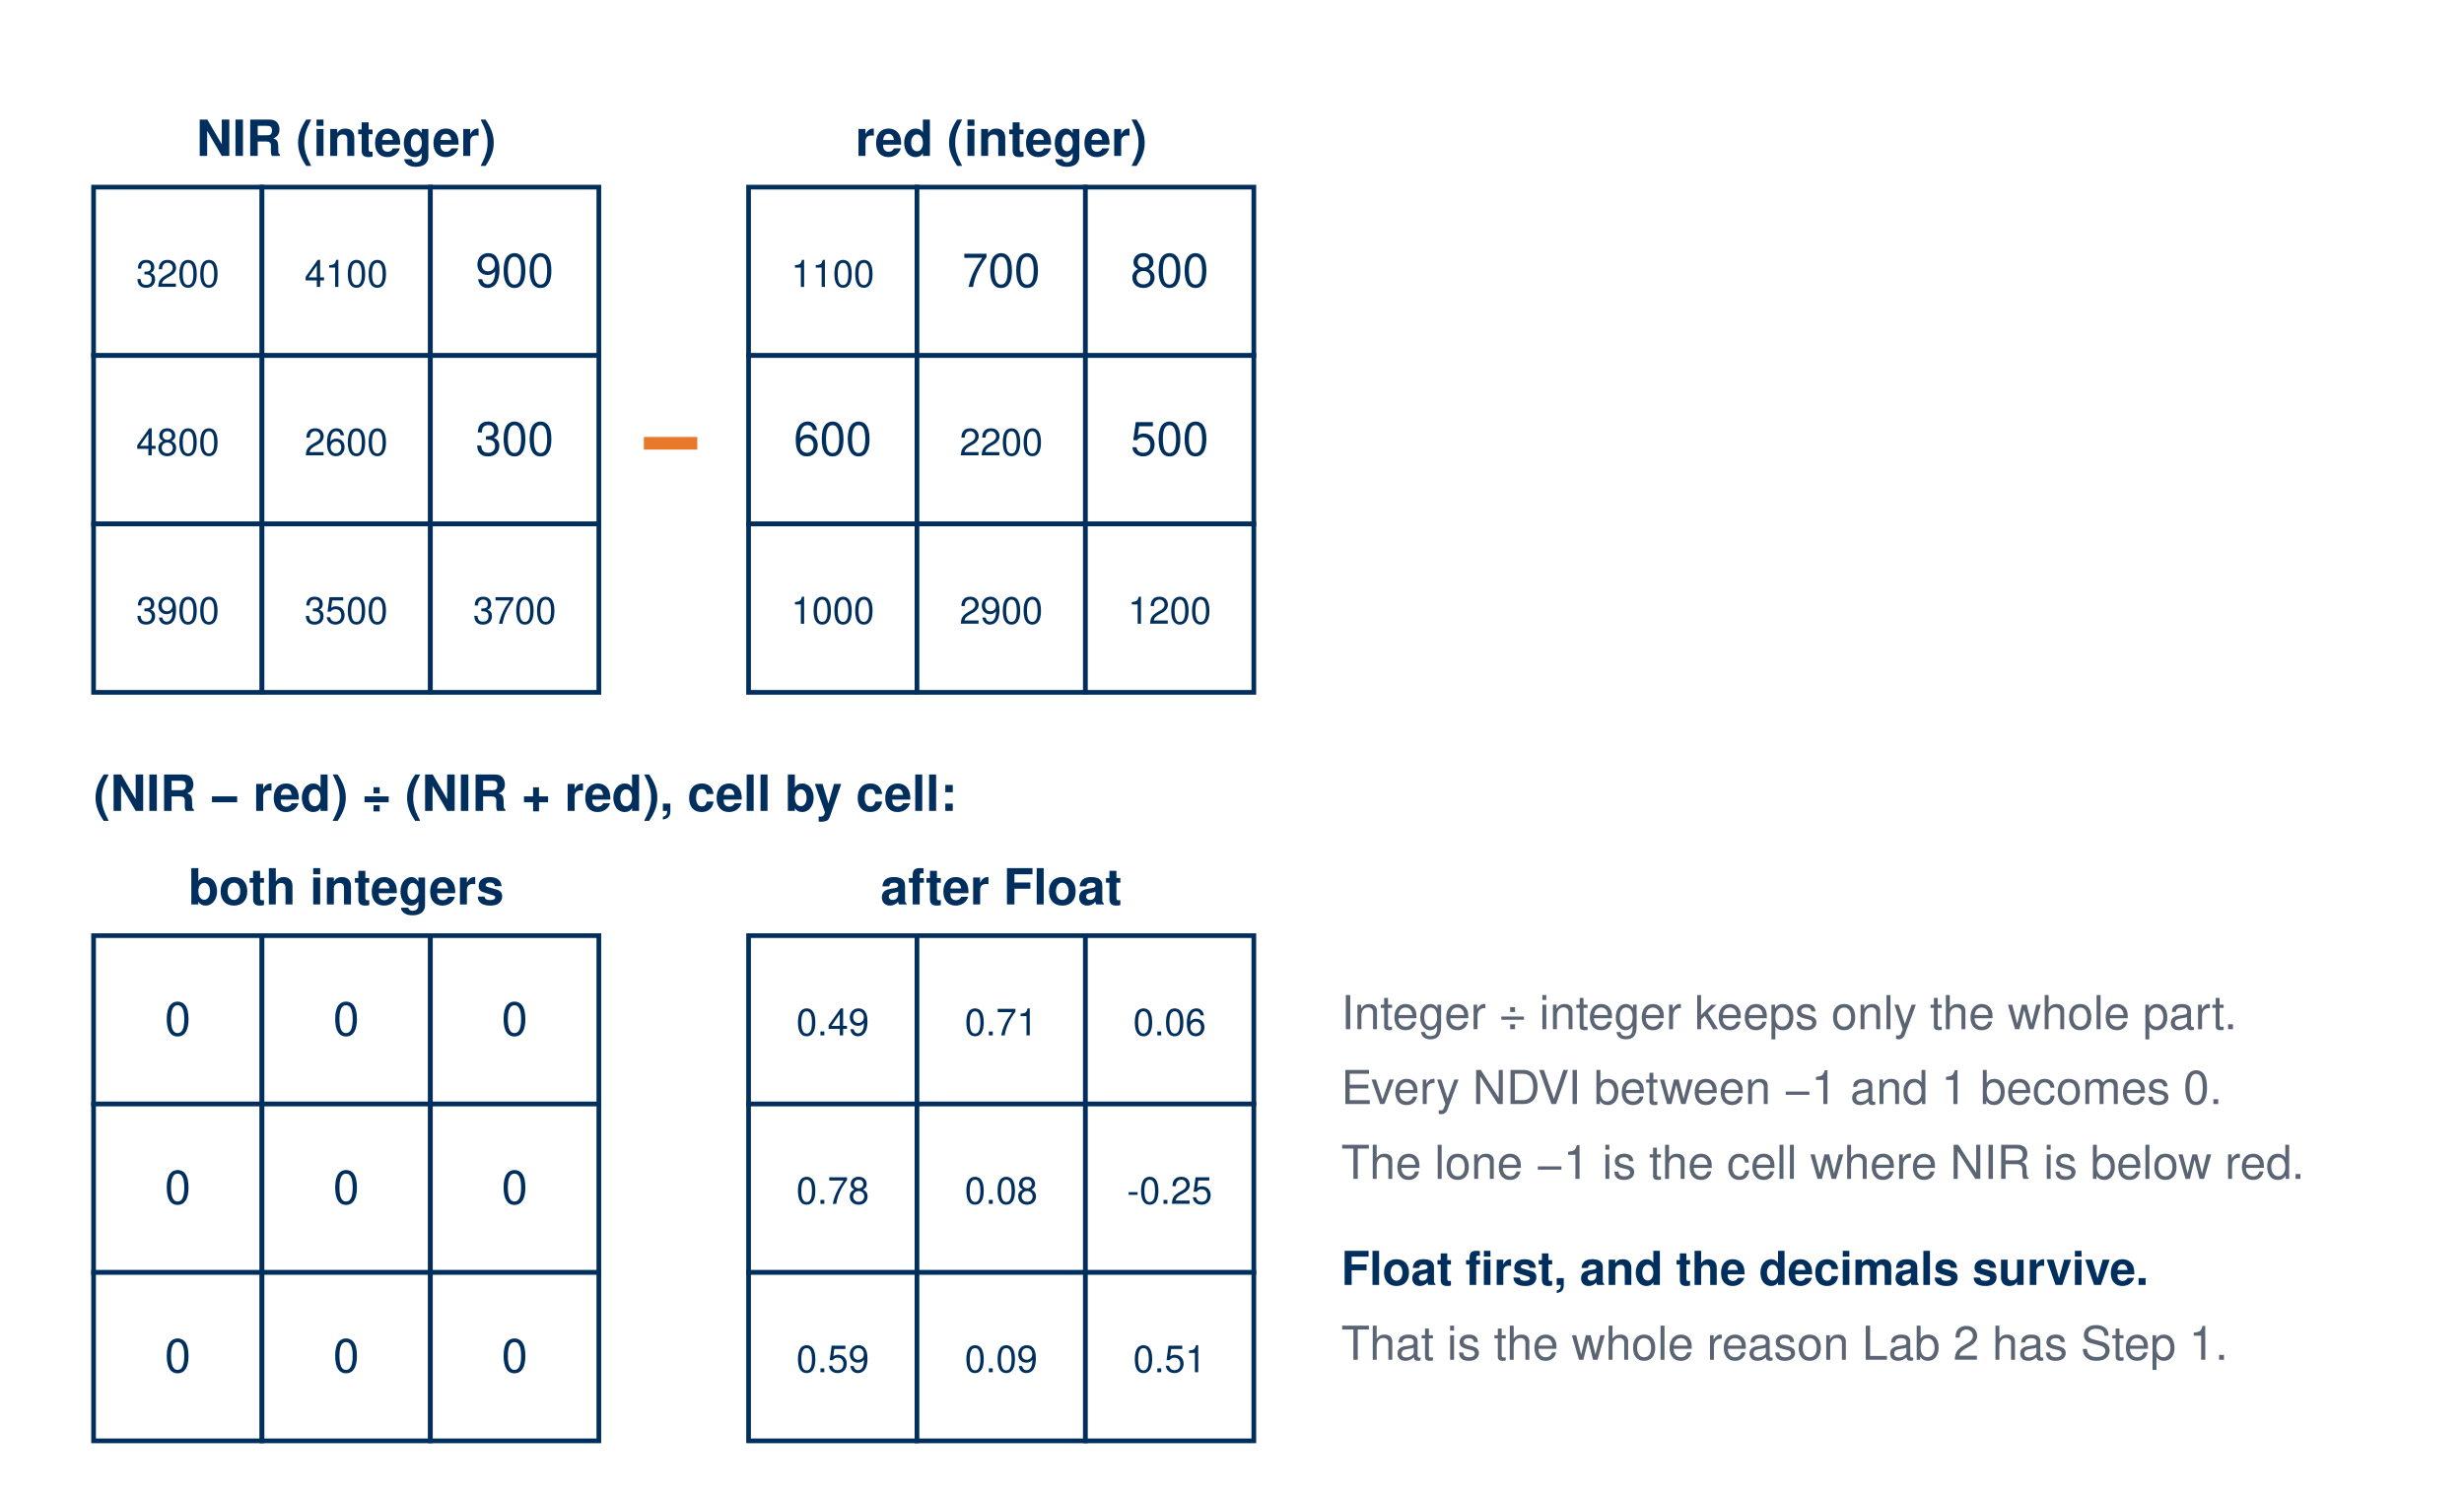
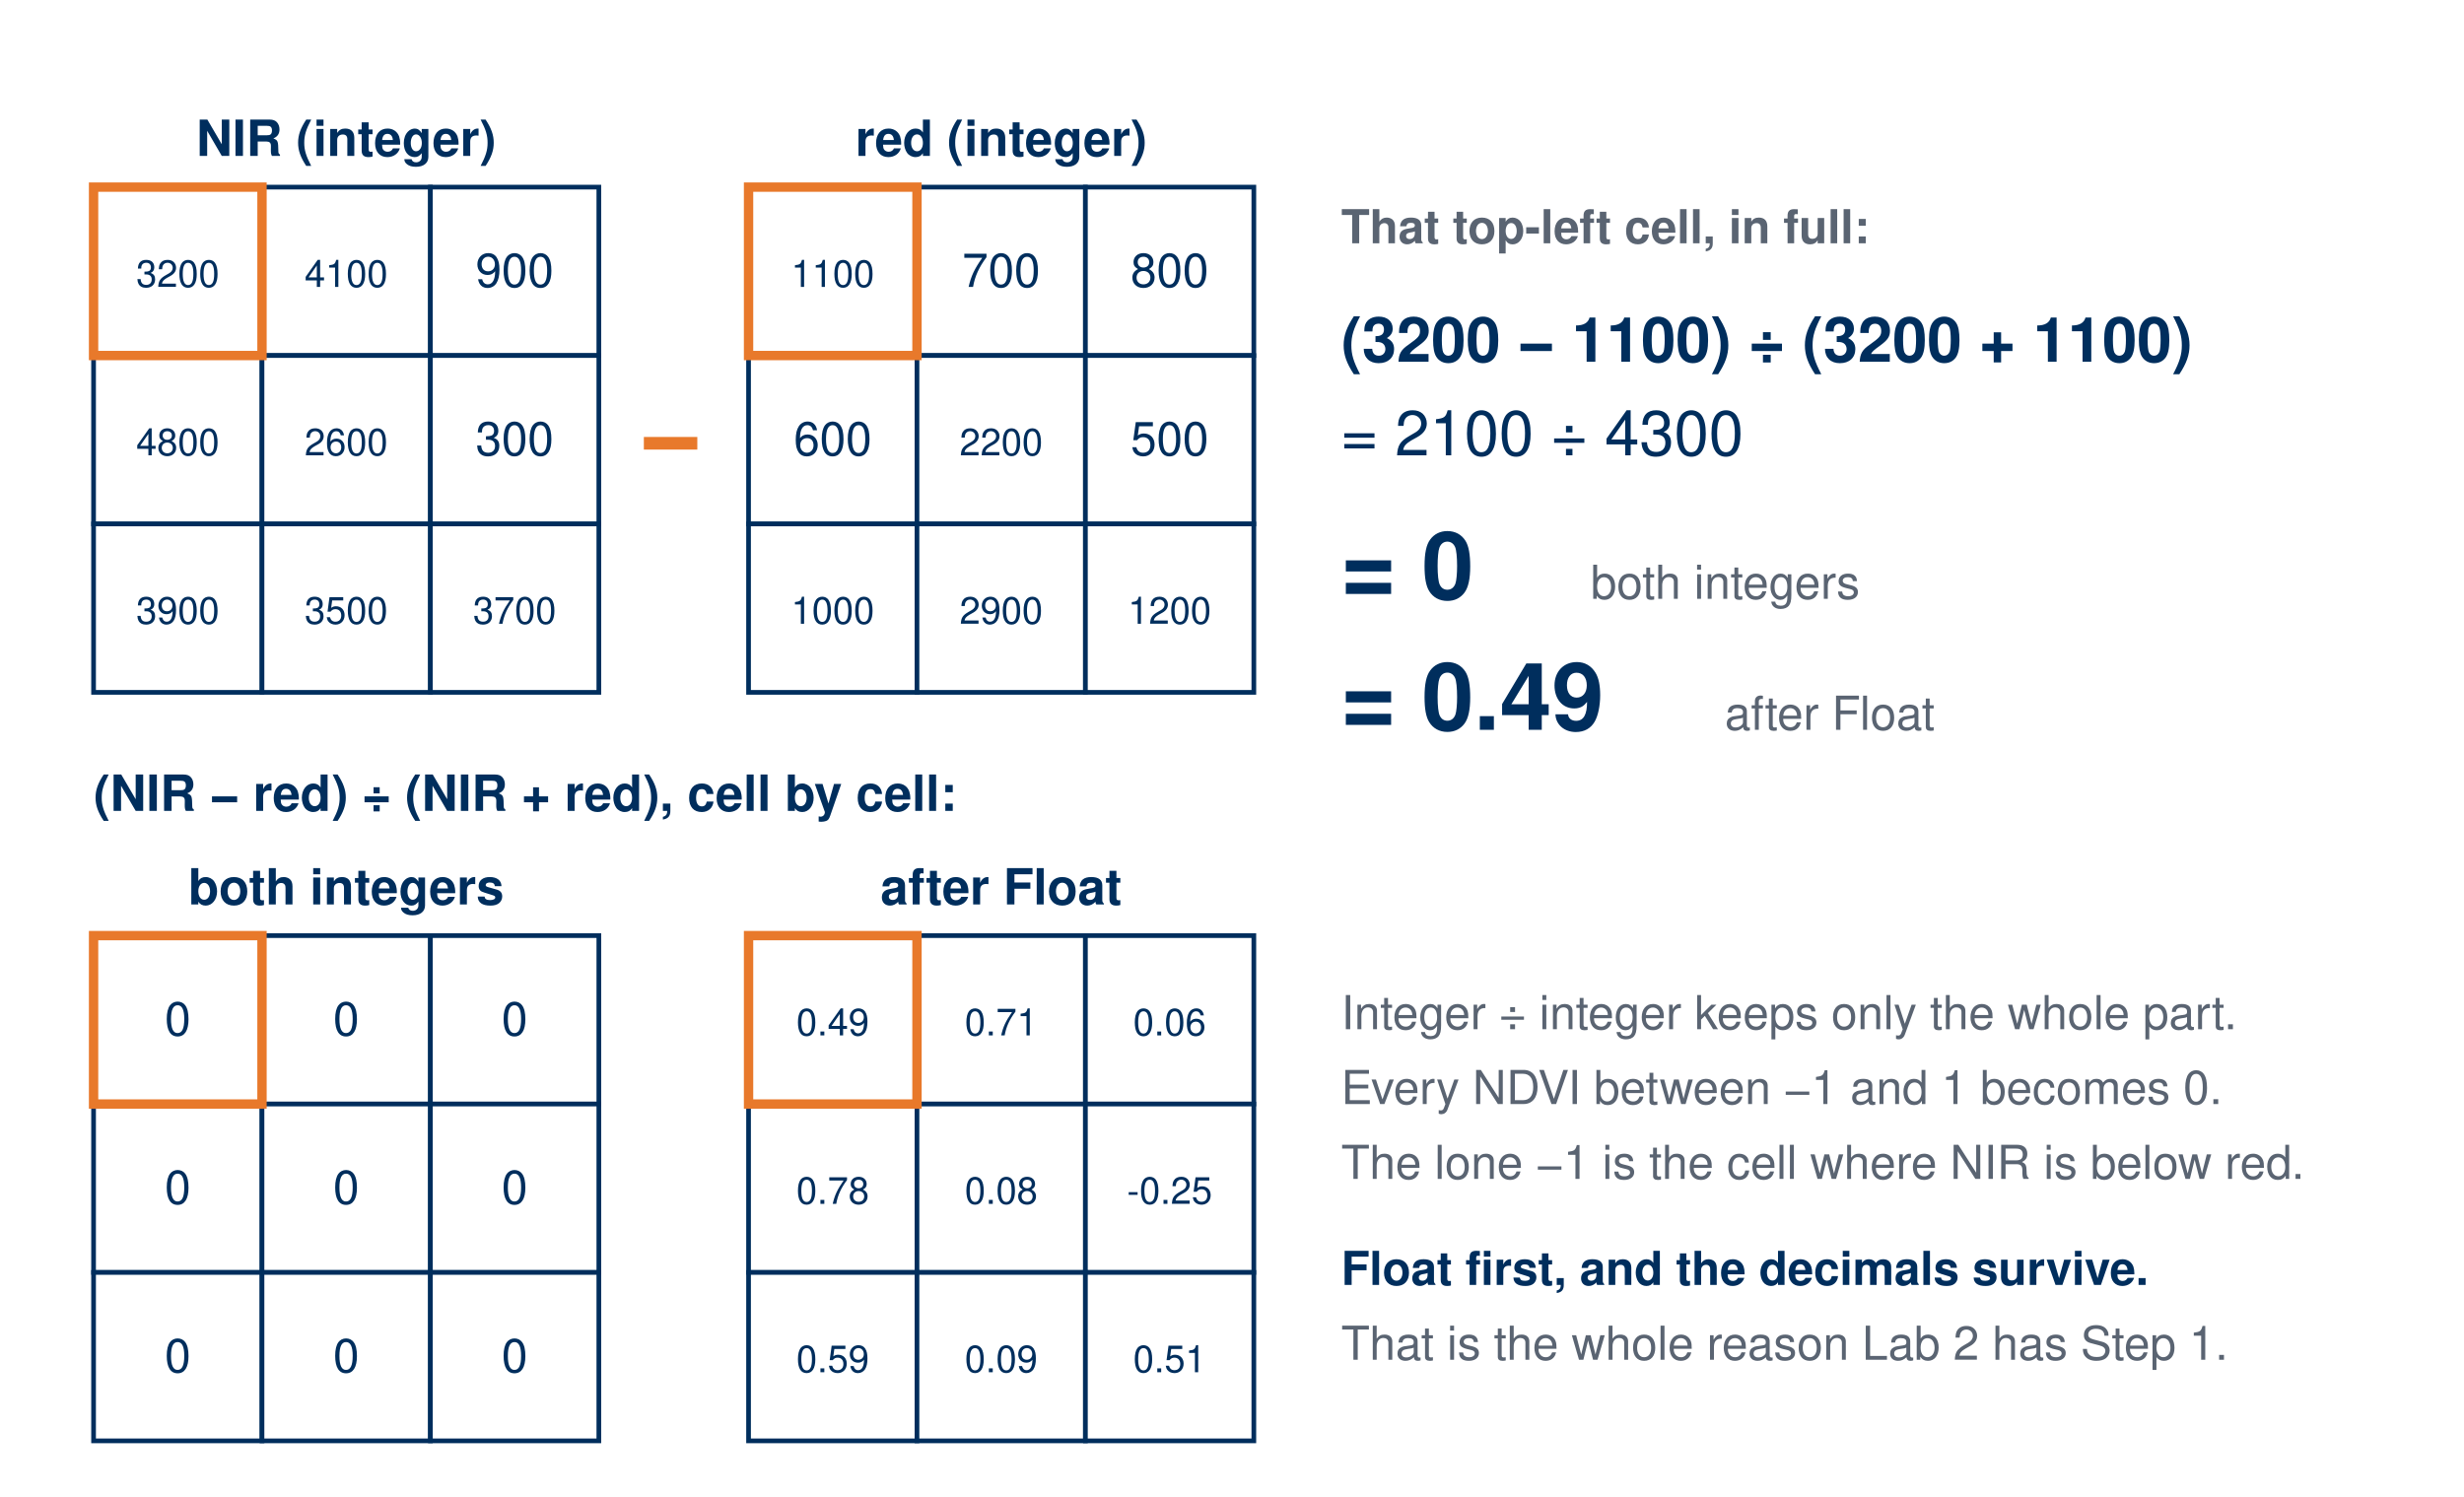
<svg xmlns="http://www.w3.org/2000/svg" viewBox="0 0 790 480" width="790" height="480">
  <rect width="790" height="480" fill="#ffffff" />
  <rect x="30" y="60" width="54" height="54" fill="#ffffff" stroke="#002e5d" stroke-width="1.5" />
  <text x="57.0" y="92.0" text-anchor="middle" font-size="12" fill="#002e5d" font-family="Segoe UI, Helvetica, Arial, sans-serif">3200</text>
  <rect x="84" y="60" width="54" height="54" fill="#ffffff" stroke="#002e5d" stroke-width="1.5" />
  <text x="111.0" y="92.0" text-anchor="middle" font-size="12" fill="#002e5d" font-family="Segoe UI, Helvetica, Arial, sans-serif">4100</text>
  <rect x="138" y="60" width="54" height="54" fill="#ffffff" stroke="#002e5d" stroke-width="1.5" />
  <text x="165.0" y="92.0" text-anchor="middle" font-size="15" fill="#002e5d" font-family="Segoe UI, Helvetica, Arial, sans-serif">900</text>
  <rect x="30" y="114" width="54" height="54" fill="#ffffff" stroke="#002e5d" stroke-width="1.5" />
  <text x="57.0" y="146.0" text-anchor="middle" font-size="12" fill="#002e5d" font-family="Segoe UI, Helvetica, Arial, sans-serif">4800</text>
  <rect x="84" y="114" width="54" height="54" fill="#ffffff" stroke="#002e5d" stroke-width="1.5" />
  <text x="111.0" y="146.0" text-anchor="middle" font-size="12" fill="#002e5d" font-family="Segoe UI, Helvetica, Arial, sans-serif">2600</text>
  <rect x="138" y="114" width="54" height="54" fill="#ffffff" stroke="#002e5d" stroke-width="1.5" />
  <text x="165.0" y="146.0" text-anchor="middle" font-size="15" fill="#002e5d" font-family="Segoe UI, Helvetica, Arial, sans-serif">300</text>
  <rect x="30" y="168" width="54" height="54" fill="#ffffff" stroke="#002e5d" stroke-width="1.5" />
  <text x="57.0" y="200.0" text-anchor="middle" font-size="12" fill="#002e5d" font-family="Segoe UI, Helvetica, Arial, sans-serif">3900</text>
  <rect x="84" y="168" width="54" height="54" fill="#ffffff" stroke="#002e5d" stroke-width="1.5" />
  <text x="111.0" y="200.0" text-anchor="middle" font-size="12" fill="#002e5d" font-family="Segoe UI, Helvetica, Arial, sans-serif">3500</text>
  <rect x="138" y="168" width="54" height="54" fill="#ffffff" stroke="#002e5d" stroke-width="1.5" />
  <text x="165.0" y="200.0" text-anchor="middle" font-size="12" fill="#002e5d" font-family="Segoe UI, Helvetica, Arial, sans-serif">3700</text>
  <text x="111.0" y="50" text-anchor="middle" font-size="16" font-weight="700" fill="#002e5d" font-family="Segoe UI, Helvetica, Arial, sans-serif">NIR (integer)</text>
  <text x="215" y="150" text-anchor="middle" font-size="34" font-weight="700" fill="#e8792b" font-family="Segoe UI, Helvetica, Arial, sans-serif">−</text>
  <rect x="240" y="60" width="54" height="54" fill="#ffffff" stroke="#002e5d" stroke-width="1.5" />
  <text x="267.0" y="92.0" text-anchor="middle" font-size="12" fill="#002e5d" font-family="Segoe UI, Helvetica, Arial, sans-serif">1100</text>
  <rect x="294" y="60" width="54" height="54" fill="#ffffff" stroke="#002e5d" stroke-width="1.5" />
  <text x="321.0" y="92.0" text-anchor="middle" font-size="15" fill="#002e5d" font-family="Segoe UI, Helvetica, Arial, sans-serif">700</text>
  <rect x="348" y="60" width="54" height="54" fill="#ffffff" stroke="#002e5d" stroke-width="1.5" />
  <text x="375.0" y="92.0" text-anchor="middle" font-size="15" fill="#002e5d" font-family="Segoe UI, Helvetica, Arial, sans-serif">800</text>
  <rect x="240" y="114" width="54" height="54" fill="#ffffff" stroke="#002e5d" stroke-width="1.5" />
  <text x="267.0" y="146.0" text-anchor="middle" font-size="15" fill="#002e5d" font-family="Segoe UI, Helvetica, Arial, sans-serif">600</text>
  <rect x="294" y="114" width="54" height="54" fill="#ffffff" stroke="#002e5d" stroke-width="1.5" />
  <text x="321.0" y="146.0" text-anchor="middle" font-size="12" fill="#002e5d" font-family="Segoe UI, Helvetica, Arial, sans-serif">2200</text>
  <rect x="348" y="114" width="54" height="54" fill="#ffffff" stroke="#002e5d" stroke-width="1.5" />
  <text x="375.0" y="146.0" text-anchor="middle" font-size="15" fill="#002e5d" font-family="Segoe UI, Helvetica, Arial, sans-serif">500</text>
  <rect x="240" y="168" width="54" height="54" fill="#ffffff" stroke="#002e5d" stroke-width="1.5" />
  <text x="267.0" y="200.0" text-anchor="middle" font-size="12" fill="#002e5d" font-family="Segoe UI, Helvetica, Arial, sans-serif">1000</text>
  <rect x="294" y="168" width="54" height="54" fill="#ffffff" stroke="#002e5d" stroke-width="1.5" />
  <text x="321.0" y="200.0" text-anchor="middle" font-size="12" fill="#002e5d" font-family="Segoe UI, Helvetica, Arial, sans-serif">2900</text>
  <rect x="348" y="168" width="54" height="54" fill="#ffffff" stroke="#002e5d" stroke-width="1.5" />
  <text x="375.0" y="200.0" text-anchor="middle" font-size="12" fill="#002e5d" font-family="Segoe UI, Helvetica, Arial, sans-serif">1200</text>
  <text x="321.0" y="50" text-anchor="middle" font-size="16" font-weight="700" fill="#002e5d" font-family="Segoe UI, Helvetica, Arial, sans-serif">red (integer)</text>
  <text x="30" y="260" text-anchor="start" font-size="16" font-weight="700" fill="#002e5d" font-family="Segoe UI, Helvetica, Arial, sans-serif">(NIR − red) ÷ (NIR + red), cell by cell:</text>
  <rect x="30" y="300" width="54" height="54" fill="#ffffff" stroke="#002e5d" stroke-width="1.5" />
  <text x="57.0" y="332.0" text-anchor="middle" font-size="15" fill="#002e5d" font-family="Segoe UI, Helvetica, Arial, sans-serif">0</text>
  <rect x="84" y="300" width="54" height="54" fill="#ffffff" stroke="#002e5d" stroke-width="1.5" />
  <text x="111.0" y="332.0" text-anchor="middle" font-size="15" fill="#002e5d" font-family="Segoe UI, Helvetica, Arial, sans-serif">0</text>
  <rect x="138" y="300" width="54" height="54" fill="#ffffff" stroke="#002e5d" stroke-width="1.5" />
  <text x="165.0" y="332.0" text-anchor="middle" font-size="15" fill="#002e5d" font-family="Segoe UI, Helvetica, Arial, sans-serif">0</text>
  <rect x="30" y="354" width="54" height="54" fill="#ffffff" stroke="#002e5d" stroke-width="1.5" />
  <text x="57.0" y="386.0" text-anchor="middle" font-size="15" fill="#002e5d" font-family="Segoe UI, Helvetica, Arial, sans-serif">0</text>
  <rect x="84" y="354" width="54" height="54" fill="#ffffff" stroke="#002e5d" stroke-width="1.5" />
  <text x="111.0" y="386.0" text-anchor="middle" font-size="15" fill="#002e5d" font-family="Segoe UI, Helvetica, Arial, sans-serif">0</text>
  <rect x="138" y="354" width="54" height="54" fill="#ffffff" stroke="#002e5d" stroke-width="1.5" />
  <text x="165.0" y="386.0" text-anchor="middle" font-size="15" fill="#002e5d" font-family="Segoe UI, Helvetica, Arial, sans-serif">0</text>
  <rect x="30" y="408" width="54" height="54" fill="#ffffff" stroke="#002e5d" stroke-width="1.5" />
  <text x="57.0" y="440.0" text-anchor="middle" font-size="15" fill="#002e5d" font-family="Segoe UI, Helvetica, Arial, sans-serif">0</text>
  <rect x="84" y="408" width="54" height="54" fill="#ffffff" stroke="#002e5d" stroke-width="1.5" />
  <text x="111.0" y="440.0" text-anchor="middle" font-size="15" fill="#002e5d" font-family="Segoe UI, Helvetica, Arial, sans-serif">0</text>
  <rect x="138" y="408" width="54" height="54" fill="#ffffff" stroke="#002e5d" stroke-width="1.5" />
  <text x="165.0" y="440.0" text-anchor="middle" font-size="15" fill="#002e5d" font-family="Segoe UI, Helvetica, Arial, sans-serif">0</text>
  <text x="111.0" y="290" text-anchor="middle" font-size="16" font-weight="700" fill="#002e5d" font-family="Segoe UI, Helvetica, Arial, sans-serif">both integers</text>
  <rect x="240" y="300" width="54" height="54" fill="#ffffff" stroke="#002e5d" stroke-width="1.5" />
  <text x="267.0" y="332.0" text-anchor="middle" font-size="12" fill="#002e5d" font-family="Segoe UI, Helvetica, Arial, sans-serif">0.49</text>
  <rect x="294" y="300" width="54" height="54" fill="#ffffff" stroke="#002e5d" stroke-width="1.5" />
  <text x="321.0" y="332.0" text-anchor="middle" font-size="12" fill="#002e5d" font-family="Segoe UI, Helvetica, Arial, sans-serif">0.71</text>
  <rect x="348" y="300" width="54" height="54" fill="#ffffff" stroke="#002e5d" stroke-width="1.5" />
  <text x="375.0" y="332.0" text-anchor="middle" font-size="12" fill="#002e5d" font-family="Segoe UI, Helvetica, Arial, sans-serif">0.06</text>
  <rect x="240" y="354" width="54" height="54" fill="#ffffff" stroke="#002e5d" stroke-width="1.5" />
  <text x="267.0" y="386.0" text-anchor="middle" font-size="12" fill="#002e5d" font-family="Segoe UI, Helvetica, Arial, sans-serif">0.78</text>
  <rect x="294" y="354" width="54" height="54" fill="#ffffff" stroke="#002e5d" stroke-width="1.5" />
  <text x="321.0" y="386.0" text-anchor="middle" font-size="12" fill="#002e5d" font-family="Segoe UI, Helvetica, Arial, sans-serif">0.08</text>
  <rect x="348" y="354" width="54" height="54" fill="#ffffff" stroke="#002e5d" stroke-width="1.5" />
  <text x="375.0" y="386.0" text-anchor="middle" font-size="12" fill="#002e5d" font-family="Segoe UI, Helvetica, Arial, sans-serif">-0.25</text>
  <rect x="240" y="408" width="54" height="54" fill="#ffffff" stroke="#002e5d" stroke-width="1.5" />
  <text x="267.0" y="440.0" text-anchor="middle" font-size="12" fill="#002e5d" font-family="Segoe UI, Helvetica, Arial, sans-serif">0.59</text>
  <rect x="294" y="408" width="54" height="54" fill="#ffffff" stroke="#002e5d" stroke-width="1.5" />
  <text x="321.0" y="440.0" text-anchor="middle" font-size="12" fill="#002e5d" font-family="Segoe UI, Helvetica, Arial, sans-serif">0.09</text>
  <rect x="348" y="408" width="54" height="54" fill="#ffffff" stroke="#002e5d" stroke-width="1.5" />
  <text x="375.0" y="440.0" text-anchor="middle" font-size="12" fill="#002e5d" font-family="Segoe UI, Helvetica, Arial, sans-serif">0.51</text>
  <text x="321.0" y="290" text-anchor="middle" font-size="16" font-weight="700" fill="#002e5d" font-family="Segoe UI, Helvetica, Arial, sans-serif">after Float</text>
+   <rect x="30" y="60" width="54" height="54" fill="none" stroke="#e8792b" stroke-width="3" />
+   <rect x="240" y="60" width="54" height="54" fill="none" stroke="#e8792b" stroke-width="3" />
+   <rect x="30" y="300" width="54" height="54" fill="none" stroke="#e8792b" stroke-width="3" />
+   <rect x="240" y="300" width="54" height="54" fill="none" stroke="#e8792b" stroke-width="3" />
+   <text x="430" y="78" text-anchor="start" font-size="15" font-weight="700" fill="#5a6472" font-family="Segoe UI, Helvetica, Arial, sans-serif">That top-left cell, in full:</text>
+   <text x="430" y="116" text-anchor="start" font-size="20" font-weight="700" fill="#002e5d" font-family="Segoe UI, Helvetica, Arial, sans-serif">(3200 − 1100) ÷ (3200 + 1100)</text>
+   <text x="430" y="146" text-anchor="start" font-size="20" font-weight="400" fill="#002e5d" font-family="Segoe UI, Helvetica, Arial, sans-serif">=  2100 ÷ 4300</text>
+   <text x="430" y="192" text-anchor="start" font-size="30" font-weight="700" fill="#002e5d" font-family="Segoe UI, Helvetica, Arial, sans-serif">=  0</text>
+   <text x="510" y="192" text-anchor="start" font-size="15" font-weight="400" fill="#5a6472" font-family="Segoe UI, Helvetica, Arial, sans-serif">both integers</text>
+   <text x="430" y="234" text-anchor="start" font-size="30" font-weight="700" fill="#002e5d" font-family="Segoe UI, Helvetica, Arial, sans-serif">=  0.49</text>
+   <text x="553" y="234" text-anchor="start" font-size="15" font-weight="400" fill="#5a6472" font-family="Segoe UI, Helvetica, Arial, sans-serif">after Float</text>
  <text x="430" y="330" text-anchor="start" font-size="15" font-weight="400" fill="#5a6472" font-family="Segoe UI, Helvetica, Arial, sans-serif">Integer ÷ integer keeps only the whole part.</text>
  <text x="430" y="354" text-anchor="start" font-size="15" font-weight="400" fill="#5a6472" font-family="Segoe UI, Helvetica, Arial, sans-serif">Every NDVI between −1 and 1 becomes 0.</text>
  <text x="430" y="378" text-anchor="start" font-size="15" font-weight="400" fill="#5a6472" font-family="Segoe UI, Helvetica, Arial, sans-serif">The lone −1 is the cell where NIR is below red.</text>
  <text x="430" y="412" text-anchor="start" font-size="15" font-weight="700" fill="#002e5d" font-family="Segoe UI, Helvetica, Arial, sans-serif">Float first, and the decimals survive.</text>
  <text x="430" y="436" text-anchor="start" font-size="15" font-weight="400" fill="#5a6472" font-family="Segoe UI, Helvetica, Arial, sans-serif">That is the whole reason Lab 2 has Step 1.</text>
</svg>
